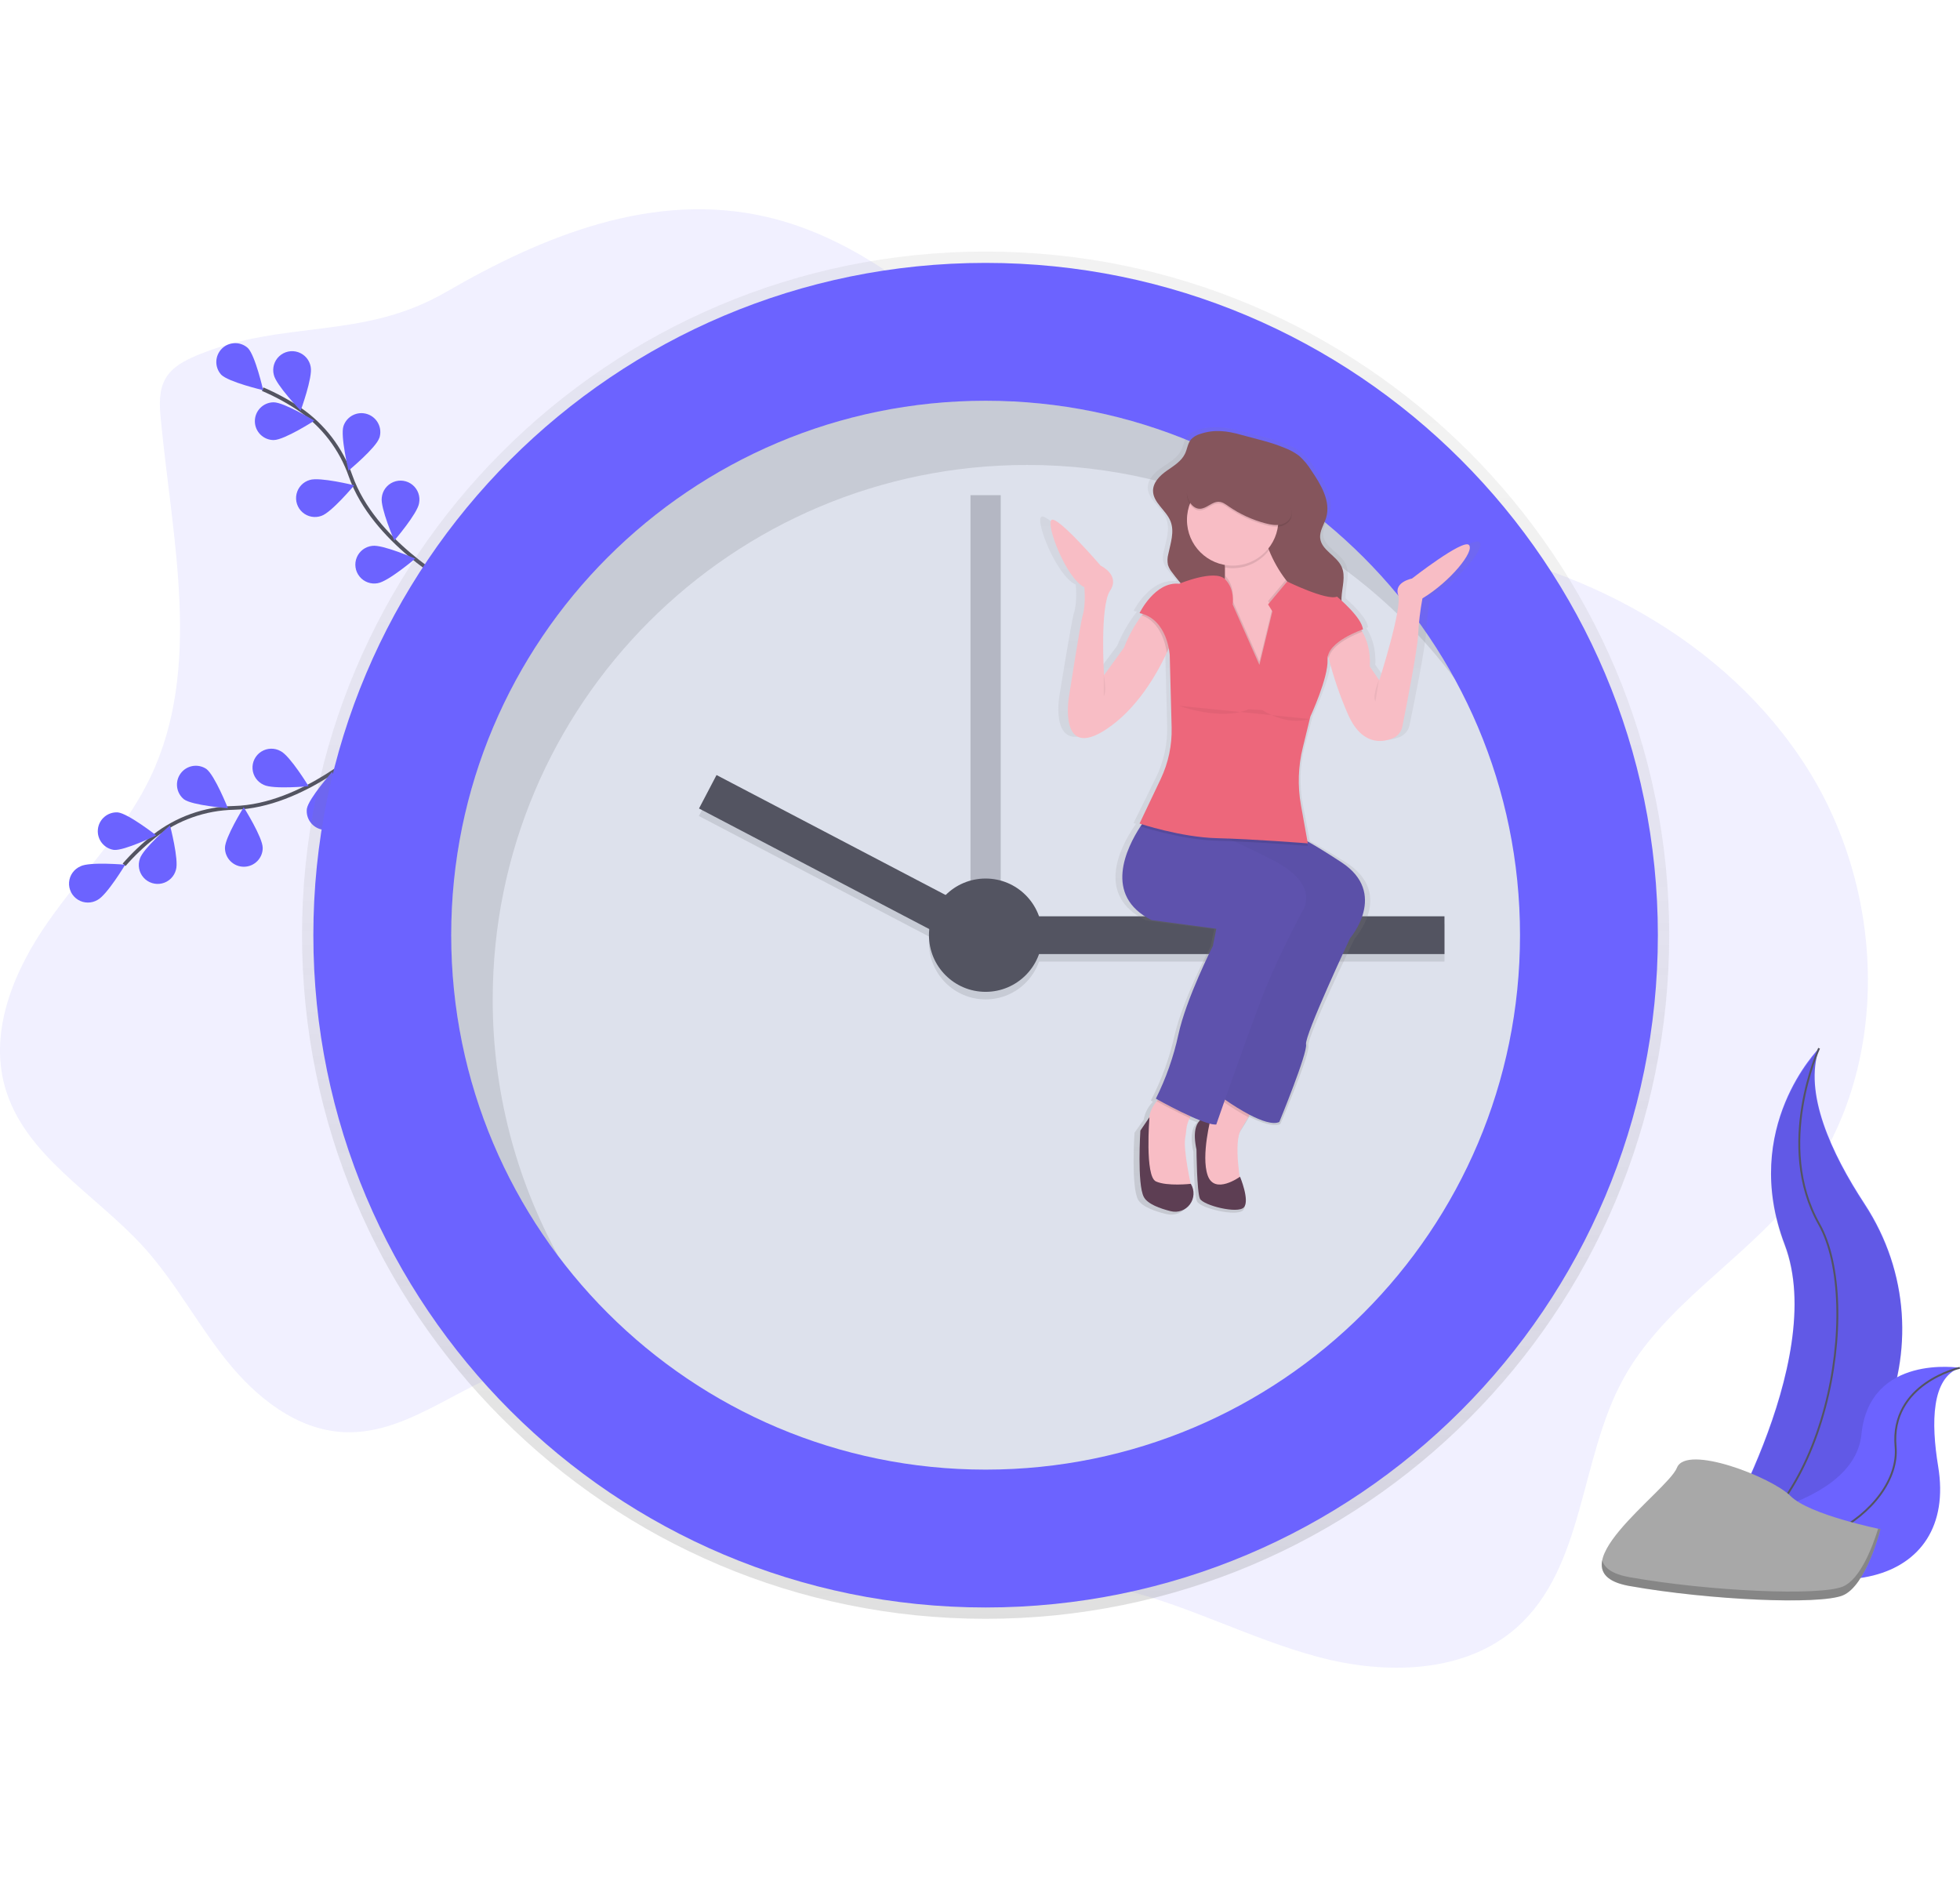
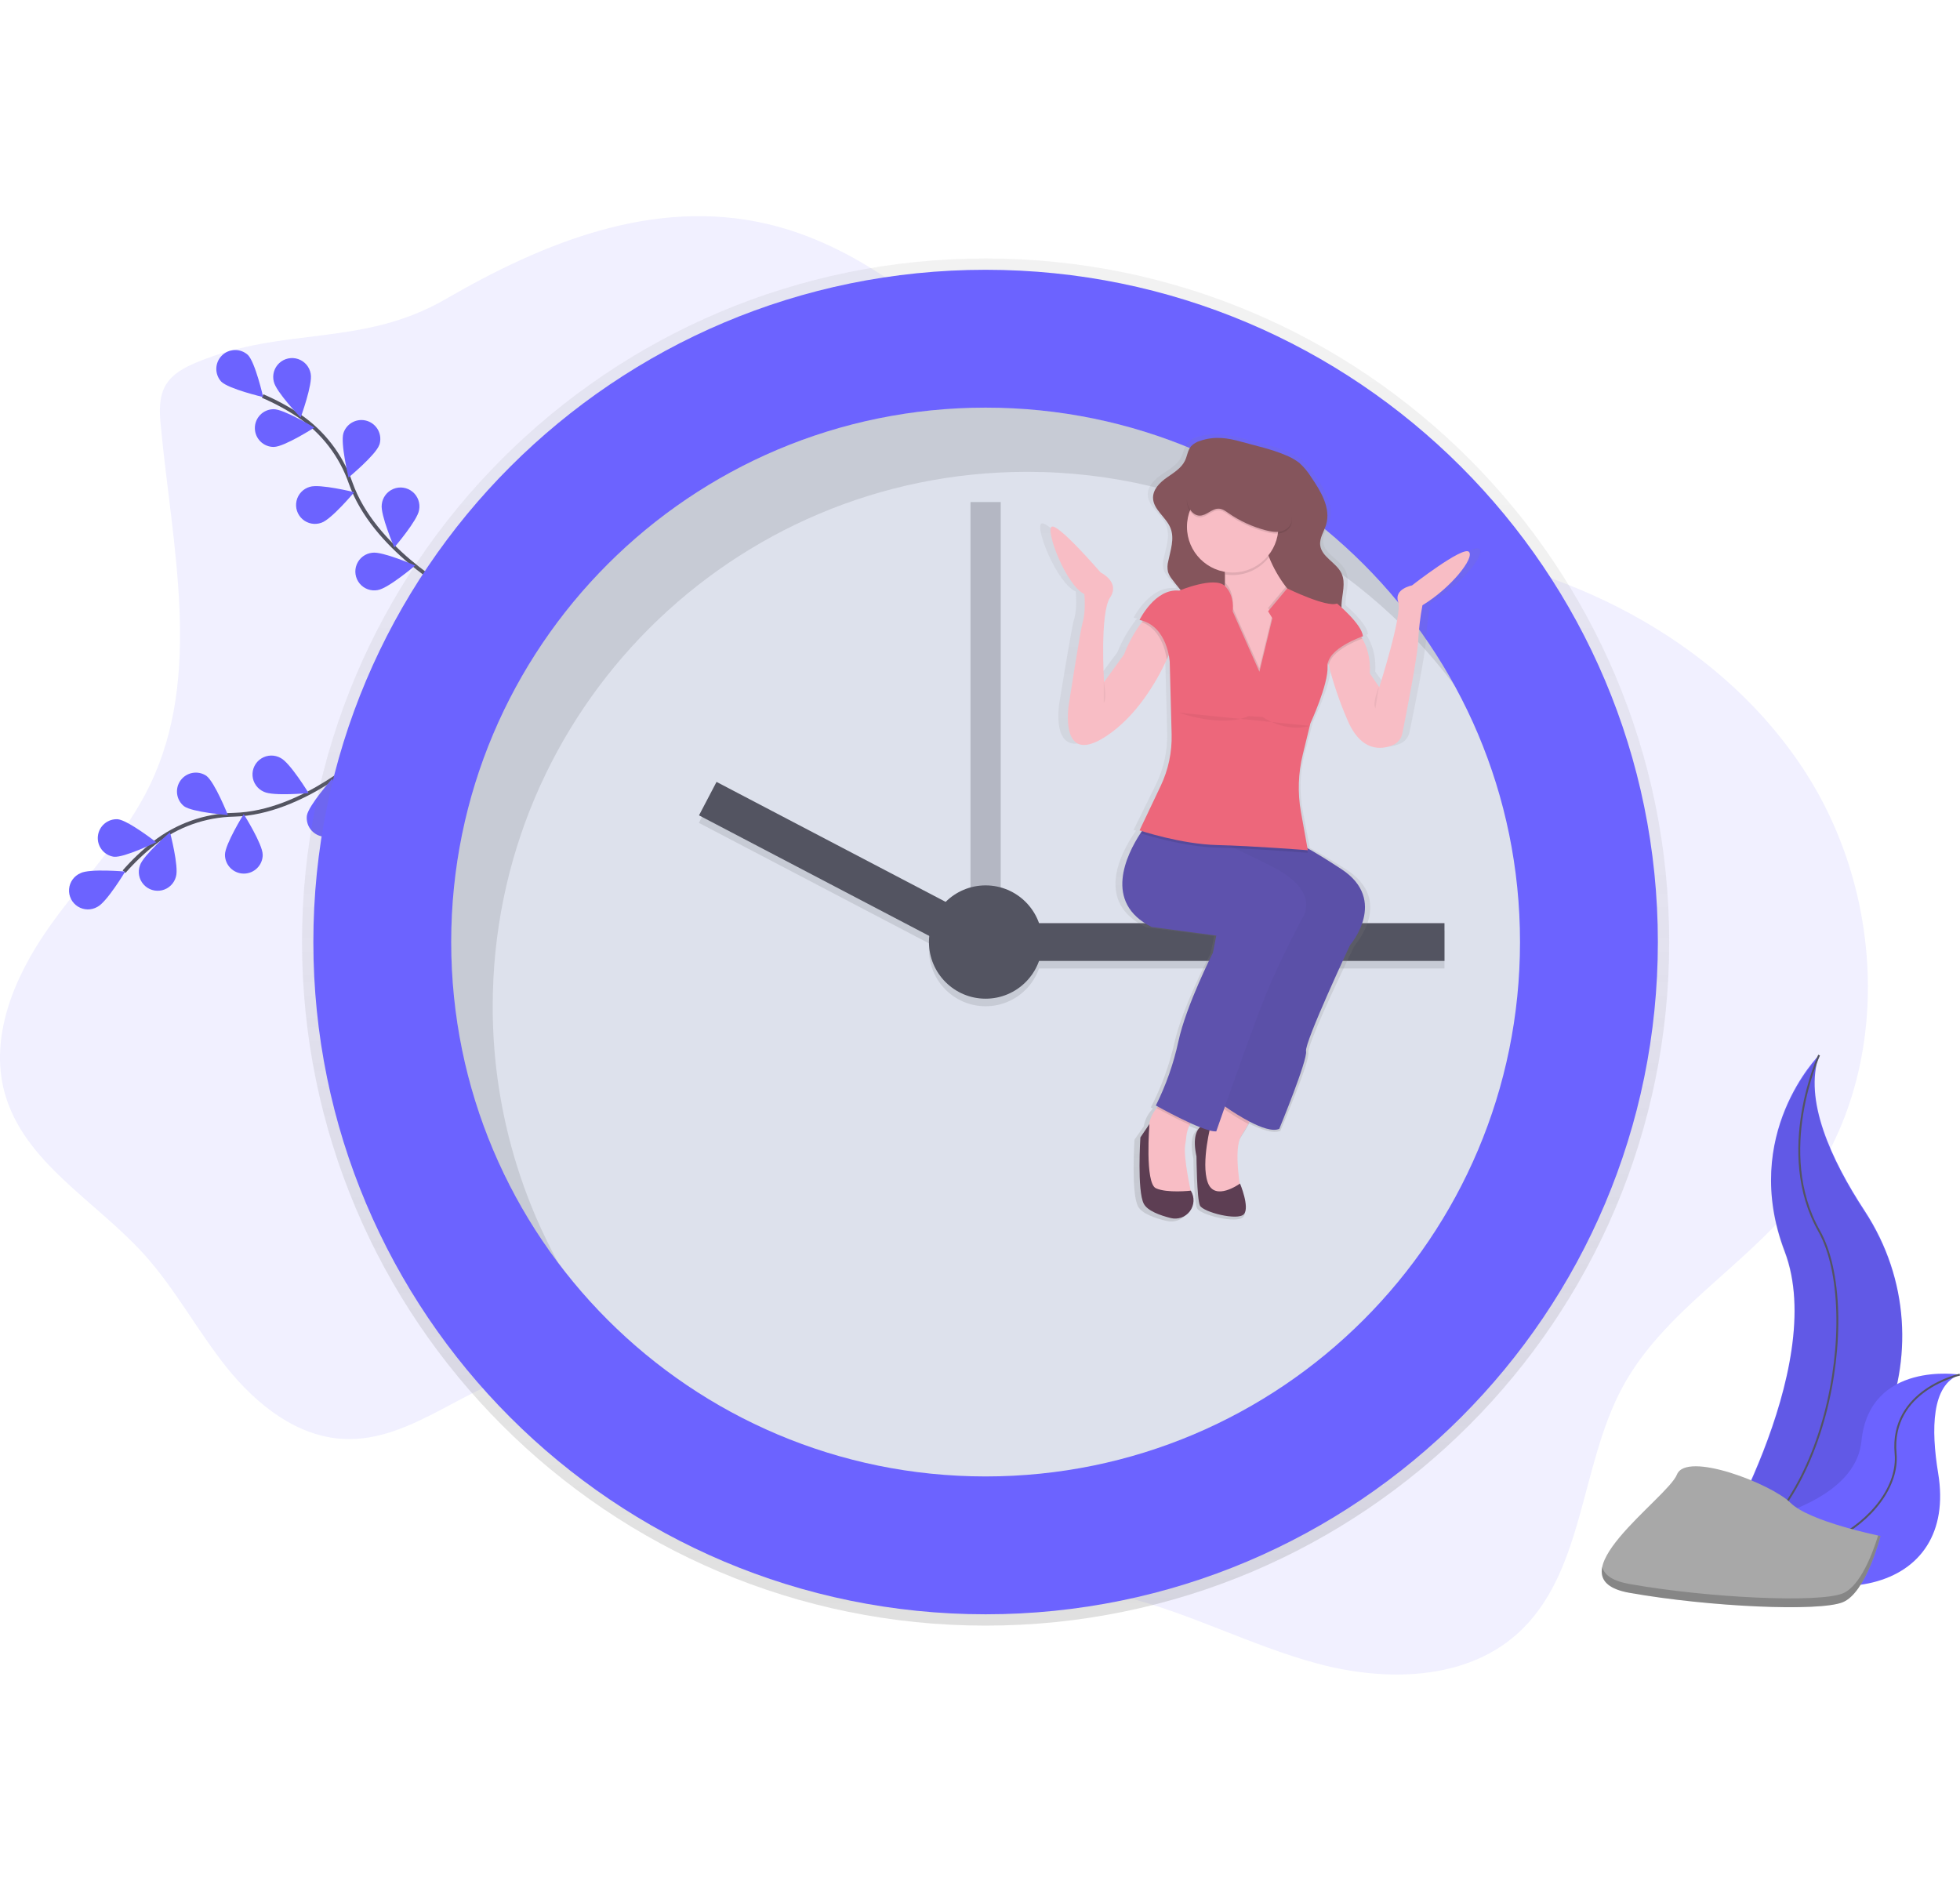
- <svg xmlns="http://www.w3.org/2000/svg" xmlns:xlink="http://www.w3.org/1999/xlink" id="2b8e3008-3352-469a-8231-8c916447ef06" data-name="Layer 1" width="250.94" height="240.29" viewBox="0 0 1037.94 772.29">
+ <svg xmlns="http://www.w3.org/2000/svg" xmlns:xlink="http://www.w3.org/1999/xlink" id="2b8e3008-3352-469a-8231-8c916447ef06" data-name="Layer 1" width="300.94" height="290.29" viewBox="0 0 1037.94 772.29">
  <defs>
    <linearGradient id="60672ce7-bfbc-4a60-a482-eb57e060a9c7" x1="521.94" y1="746.41" x2="521.94" y2="22.41" gradientUnits="userSpaceOnUse">
      <stop offset="0" stop-color="gray" stop-opacity="0.25" />
      <stop offset="0.54" stop-color="gray" stop-opacity="0.12" />
      <stop offset="1" stop-color="gray" stop-opacity="0.1" />
    </linearGradient>
    <linearGradient id="b310ffb6-9937-4369-8bc9-4e3f67e27eb9" x1="748.44" y1="596.28" x2="748.44" y2="179.26" xlink:href="#60672ce7-bfbc-4a60-a482-eb57e060a9c7" />
  </defs>
  <path d="M185.48,141.19c-6.46,2.68-13.09,6.12-16.64,12.15-3.76,6.37-3.31,14.28-2.61,21.65,6.1,63.92,22.17,131.9-5.58,189.8-13.47,28.09-36,50.6-53.92,76.11s-31.45,57.36-23.13,87.37c10.16,36.67,48.08,57,73.64,85.22,16.73,18.45,28.46,40.87,44.07,60.28s37,36.51,61.92,37.65c35.84,1.65,65-29.3,100.14-36.47,36-7.34,72.25,11.34,101.44,33.7s55.74,49.45,89.75,63.41c37.56,15.43,79.9,13.07,119.44,22.34,36,8.45,69.14,26.42,104.88,36s77.63,9,105.32-15.47c36.09-32,33.25-89,56.3-131.33,21.41-39.33,63.32-62.81,91.53-97.58,50.76-62.58,49.1-158.23,6-226.29s-121.17-109.27-201-120c-36-4.83-73.07-4.17-107.68-15.16C636.71,195.17,581.58,89.83,487,67.91,426.88,54,368.41,78.09,317.2,107.74,272.75,133.48,231.74,122,185.48,141.19Z" transform="translate(-81.08 -63.86)" fill="#6c63ff" opacity="0.1" />
  <path d="M275.76,347.69S241.63,379.9,205,380.86a71.09,71.09,0,0,0-42.37,15.07A119.57,119.57,0,0,0,146.79,411" transform="translate(-81.08 -63.86)" fill="none" stroke="#535461" stroke-miterlimit="10" stroke-width="2" />
  <path d="M123.69,411.79c4.92-2.5,23.7-.84,23.7-.84s-9.74,16.15-14.66,18.65a10,10,0,1,1-9-17.81Z" transform="translate(-81.08 -63.86)" fill="#6c63ff" />
  <path d="M143.46,383.24c5.49.58,20.35,12.18,20.35,12.18s-17,8.26-22.44,7.69a10,10,0,0,1,2.09-19.87Z" transform="translate(-81.08 -63.86)" fill="#6c63ff" />
  <path d="M190.34,360.23c4.44,3.27,11.42,20.79,11.42,20.79s-18.81-1.43-23.25-4.69a10,10,0,0,1,11.83-16.1Z" transform="translate(-81.08 -63.86)" fill="#6c63ff" />
  <path d="M229.73,350.82c4.93,2.47,14.77,18.56,14.77,18.56s-18.78,1.77-23.71-.7a10,10,0,1,1,8.94-17.86Z" transform="translate(-81.08 -63.86)" fill="#6c63ff" />
  <path d="M174.26,413.63c1.64-5.27-3.16-23.51-3.16-23.51s-14.28,12.32-15.92,17.59a10,10,0,1,0,19.08,5.92Z" transform="translate(-81.08 -63.86)" fill="#6c63ff" />
  <path d="M220.19,402c0-5.52-10.05-21.48-10.05-21.48s-9.94,16-9.93,21.54a10,10,0,0,0,20-.06Z" transform="translate(-81.08 -63.86)" fill="#6c63ff" />
  <path d="M263.28,384.64c.92-5.44-6.28-22.87-6.28-22.87s-12.51,14.12-13.42,19.56a10,10,0,0,0,19.7,3.32Z" transform="translate(-81.08 -63.86)" fill="#6c63ff" />
  <path d="M320.11,262.39S279,239.81,266.78,205.22a71.09,71.09,0,0,0-27.37-35.69,119.57,119.57,0,0,0-19.24-10.4" transform="translate(-81.08 -63.86)" fill="none" stroke="#535461" stroke-miterlimit="10" stroke-width="2" />
  <path d="M212.37,137.38c3.89,3.91,8.08,22.3,8.08,22.3s-18.36-4.3-22.25-8.22a10,10,0,0,1,14.17-14.08Z" transform="translate(-81.08 -63.86)" fill="#6c63ff" />
  <path d="M245.62,147.41c1.14,5.4-5.33,23.11-5.33,23.11s-13.07-13.59-14.21-19a10,10,0,1,1,19.55-4.12Z" transform="translate(-81.08 -63.86)" fill="#6c63ff" />
  <path d="M281.92,185c-1.74,5.23-16.27,17.26-16.27,17.26s-4.42-18.33-2.68-23.57a10,10,0,0,1,19,6.31Z" transform="translate(-81.08 -63.86)" fill="#6c63ff" />
  <path d="M303,219.55c-.83,5.45-13.12,19.76-13.12,19.76s-7.46-17.32-6.63-22.77a10,10,0,1,1,19.75,3Z" transform="translate(-81.08 -63.86)" fill="#6c63ff" />
  <path d="M226.16,186.07c5.52-.06,21.4-10.24,21.4-10.24s-16.11-9.8-21.63-9.74a10,10,0,1,0,.23,20Z" transform="translate(-81.08 -63.86)" fill="#6c63ff" />
  <path d="M251.32,226.21c5.24-1.71,17.35-16.17,17.35-16.17s-18.31-4.53-23.55-2.82a10,10,0,1,0,6.2,19Z" transform="translate(-81.08 -63.86)" fill="#6c63ff" />
  <path d="M281.12,261.87c5.46-.8,19.84-13,19.84-13s-17.28-7.56-22.73-6.76a10,10,0,1,0,2.9,19.77Z" transform="translate(-81.08 -63.86)" fill="#6c63ff" />
  <circle cx="521.94" cy="384.41" r="362" fill="url(#60672ce7-bfbc-4a60-a482-eb57e060a9c7)" />
  <circle cx="521.94" cy="384.41" r="356" fill="#6c63ff" />
  <circle cx="521.94" cy="384.41" r="283" fill="#dde1ec" />
  <rect x="513.94" y="151.41" width="16" height="250" fill="#535461" opacity="0.3" />
  <g opacity="0.1">
    <rect x="538.94" y="378.41" width="226" height="20" />
    <rect x="516.95" y="333.31" width="20" height="160.52" transform="translate(-164.99 624.63) rotate(-62.36)" />
    <circle cx="521.94" cy="388.41" r="30" />
  </g>
  <rect x="538.94" y="374.41" width="226" height="20" fill="#535461" />
  <rect x="446.69" y="399.57" width="160.52" height="20" transform="translate(169.1 -261.59) rotate(27.64)" fill="#535461" />
  <circle cx="521.94" cy="384.41" r="30" fill="#535461" />
  <g opacity="0.1">
    <path d="M342,482.27c0-156.3,126.7-283,283-283A282.56,282.56,0,0,1,851.16,312.11C803,224.59,710,165.27,603,165.27c-156.3,0-283,126.7-283,283a281.74,281.74,0,0,0,56.87,170.16A281.71,281.71,0,0,1,342,482.27Z" transform="translate(-81.08 -63.86)" />
  </g>
  <path d="M864.5,240.09c-3.36-3.23-31.64,18-31.64,18s-10.07,1.84-7.67,8.75-10.55,45.61-10.55,45.61l-5.27-7.37c.51-8.65-1.87-14.78-4.19-18.6-.19-.31-.38-.61-.57-.89l.92-.32c-.35-4.72-7.9-11.91-11.91-15.43,0-.51,0-1,0-1.52.25-5.64,2.51-11.59,0-16.7-2.84-5.83-11.15-8.76-11.85-15.16-.42-3.82,2.16-7.27,3.3-10.95,2.72-8.8-2.93-17.78-8.33-25.36a35.47,35.47,0,0,0-6.61-7.62,32.08,32.08,0,0,0-7.94-4.24c-7.91-3.2-16-4.81-24.16-7-7.83-2.08-15.05-3.07-23-.46a11.31,11.31,0,0,0-5,2.87c-1.89,2.12-2.14,5.14-3.38,7.67-2,4.07-6.31,6.5-10.12,9.11s-7.63,6.19-7.65,10.69c0,6.39,7.3,10.41,9.74,16.36,2.28,5.54,0,11.71-1.27,17.55a11.79,11.79,0,0,0-.15,5.79,12.44,12.44,0,0,0,2.24,3.9c1.51,2,3.13,3.86,4.74,5.76l-.74.29c-13.42-1.38-22.05,15.66-22.05,15.66.62.13,1.21.28,1.79.45l-.57.74a72.75,72.75,0,0,0-9.85,17.23l-11,14.74s-2.4-36.86,3.36-45.15-5.27-13.36-5.27-13.36-24-26.72-27.33-24.42,8.15,31.33,18.22,35.94c0,0,1,9.21-1,15.2-1.21,3.79-7.67,43.77-7.67,43.77s-5.75,33.63,20.62,17c17.13-10.78,28.2-29.34,33.84-41q.59-1.23,1.11-2.35a28.15,28.15,0,0,1,.53,3.75l1,38.53a58.48,58.48,0,0,1-6.06,27.52L681.36,388.9l1.31.4-.79,1.14c-7.74,11.39-20.9,37,6.19,50.05l36,4.61-1.92,9.21s-14.86,28.1-19.18,47.45a142.19,142.19,0,0,1-12.47,34.09l1.11.59c-.23.26-.47.53-.7.81a17.38,17.38,0,0,0-4.16,8.72l-4.88,6.92s-1.92,28.56,1.92,35.48c2.1,3.78,9.07,6.18,15,7.58,8.8,2.09,15.9-7,11.23-14.49l-.06-.1h-.09c-1-4.65-4.06-19.08-3.06-24.56.28-1.56.54-3.11.67-4.69a16.58,16.58,0,0,1,1.86-5.93c.16-.31.33-.61.5-.91l.52.22c1.61.69,3.2,1.34,4.71,1.91-2.34,2.13-4,6.54-2,15.61,0,0,.19,22.69,1.92,26.26s21.09,8.29,24.45,4.61-2.16-16.36-2.16-16.36l-.17.12c-1.11-7.35-2.48-20.51.89-25.69,1.36-2.09,2.68-4.25,3.86-6.27l.73-1.25h0c6.26,3.12,12.88,5.47,16.5,3.84,0,0,15.82-36.86,14.86-41.46s24.45-56.67,24.45-56.67,21.57-24-4.79-40.54c-8.37-5.27-14.47-8.81-18.9-11.2L771,379a70.92,70.92,0,0,1,1-30.66L776,333.08h0l.33-1.3s10.07-20.73,9.59-30.41a7,7,0,0,1,.25-2.23c.11.46.23.94.36,1.44a185.88,185.88,0,0,0,10.42,29.36c7.65,17.26,19,15.89,25.22,13.44a8.61,8.61,0,0,0,5.31-6.22c2.24-10.74,8.39-40.83,8.78-49.14a139.79,139.79,0,0,1,2.4-19.35C854.44,259.44,867.86,243.32,864.5,240.09Z" transform="translate(-81.08 -63.86)" fill="url(#b310ffb6-9937-4369-8bc9-4e3f67e27eb9)" />
  <path d="M747.11,535.31s-2.11,4.23-5,9.31c-1.13,2-2.39,4.15-3.68,6.22-4.57,7.31,0,30.6,0,30.6l-10,1.37-10-5-1.83-16.9V548.55L728,535.8l5-5.52Z" transform="translate(-81.08 -63.86)" fill="#f8bdc5" />
  <g opacity="0.1">
    <path d="M747.11,535.31s-2.11,4.23-5,9.31a123.85,123.85,0,0,1-12.78-7.86l-.88-.62-.47-.34,5-5.52Z" transform="translate(-81.08 -63.86)" />
  </g>
  <path d="M796,449.89s-24.21,51.61-23.29,56.18-14.16,41.11-14.16,41.11c-3.44,1.62-9.76-.71-15.72-3.8a123.23,123.23,0,0,1-13-8l-.88-.62-.53-.38,39.74-110.08L733,398.51l-2.6-1.91L714.68,385l48,8.68s1.67-.21,10.5,4.73c4.24,2.37,10.13,5.92,18.27,11.26C816.54,426.14,796,449.89,796,449.89Z" transform="translate(-81.08 -63.86)" fill="#5e52ad" />
  <g opacity="0.03">
    <path d="M796,449.89s-24.21,51.61-23.29,56.18-14.16,41.11-14.16,41.11c-3.44,1.62-9.76-.71-15.72-3.8a123.23,123.23,0,0,1-13-8l-.88-.62-.53-.38,39.74-110.08L733,398.51l-2.6-1.91L714.68,385l48,8.68s1.67-.21,10.5,4.73c4.24,2.37,10.13,5.92,18.27,11.26C816.54,426.14,796,449.89,796,449.89Z" transform="translate(-81.08 -63.86)" />
  </g>
  <path d="M722.45,544.44s-11.88-1.83-7.76,17.36c0,0,.18,22.5,1.83,26s20.1,8.22,23.29,4.57-2.06-16.21-2.06-16.21-13.47,9.82-17.13-.69S722.45,544.44,722.45,544.44Z" transform="translate(-81.08 -63.86)" fill="#5d3e53" />
  <path d="M714.22,540.79a14.4,14.4,0,0,0-3.11,4.32,16.92,16.92,0,0,0-1.77,5.88c-.12,1.56-.37,3.11-.63,4.65-1.14,6.51,3.23,25.8,3.23,25.8l-17.36,2.74-6.39-6.85-1.37-15.07a54.61,54.61,0,0,0,2.74-16c0-3.93,2-7.44,4-10a27.5,27.5,0,0,1,4.63-4.59S717.88,537.59,714.22,540.79Z" transform="translate(-81.08 -63.86)" fill="#f8bdc5" />
  <g opacity="0.1">
    <path d="M714.22,540.79a14.4,14.4,0,0,0-3.11,4.32c-7.11-3.21-14.58-7.26-17.3-8.76l-.21-.11a27.5,27.5,0,0,1,4.63-4.59S717.88,537.59,714.22,540.79Z" transform="translate(-81.08 -63.86)" />
  </g>
  <path d="M770.41,436.19S759,457.66,751.68,475.47c-4.8,11.7-14.72,39.56-21,57.3l-.92,2.62c-2.76,7.85-4.6,13.16-4.6,13.16a11.89,11.89,0,0,1-3.59-.53c-1.08-.29-2.29-.68-3.58-1.16l-1.45-.55c-1.44-.56-3-1.21-4.49-1.89-7.26-3.24-15-7.46-17.81-9l-1.06-.59A144.48,144.48,0,0,0,705.09,501c4.11-19.18,18.27-47,18.27-47l1.83-9.14-34.26-4.57c-25.81-12.9-13.27-38.33-5.9-49.62A66.66,66.66,0,0,1,689.1,385L716.51,391s4.32,1.38,13.92,5.63l4.41,2c5.38,2.47,12,5.65,20,9.73C781.82,422,770.41,436.19,770.41,436.19Z" transform="translate(-81.08 -63.86)" fill="#5e52ad" />
  <path d="M711.77,580.07a9.7,9.7,0,0,1-10.7,14.36c-5.61-1.39-12.26-3.77-14.26-7.52-3.65-6.85-1.83-35.17-1.83-35.17l4.8-7.08s-2.51,31.29,3.43,34,18.5,1.27,18.5,1.27Z" transform="translate(-81.08 -63.86)" fill="#5d3e53" />
  <path d="M716.63,182.86a10.68,10.68,0,0,0-4.8,2.85c-1.8,2.1-2,5.1-3.22,7.61-1.9,4-6,6.45-9.64,9s-7.27,6.14-7.29,10.6c0,6.34,7,10.32,9.28,16.21,2.17,5.5,0,11.61-1.21,17.4a12.15,12.15,0,0,0-.14,5.74,12.47,12.47,0,0,0,2.14,3.87c4.41,6,9.89,11.32,12.84,18.15,2.24,5.19,2.86,10.92,3.45,16.55.85,8.1,1.7,16.35.16,24.35a2.46,2.46,0,0,0,0,1.47,2.28,2.28,0,0,0,1.17,1,24,24,0,0,0,32.49-12c2-4.53,2.77-10,6.73-12.94a3.37,3.37,0,0,1,1.61-.73,4.71,4.71,0,0,1,2.6.87c5.14,2.78,11.37,2.86,17.1,1.72,3.46-.69,7-1.92,9.29-4.62,4.51-5.36,2-13.37,2.3-20.36.24-5.59,2.39-11.49,0-16.55-2.7-5.78-10.63-8.68-11.29-15-.4-3.78,2.06-7.21,3.15-10.85,2.59-8.73-2.79-17.63-7.93-25.14a34.81,34.81,0,0,0-6.29-7.55,30.19,30.19,0,0,0-7.56-4.2c-7.53-3.17-15.21-4.77-23-6.93C731.11,181.25,724.24,180.26,716.63,182.86Z" transform="translate(-81.08 -63.86)" fill="#85555c" />
  <path d="M754.88,313.32H728.38V270.38a80,80,0,0,0,1.38-12.5c0-1.41,0-2.85,0-4.3-.25-5.12-1.31-10.23-4.09-13.35-7.31-8.22,23.75-6.85,23.75-6.85a77.31,77.31,0,0,0,3.7,11.06,67.25,67.25,0,0,0,8.9,15.67,36.26,36.26,0,0,0,12.07,10.27C792.33,279.52,754.88,313.32,754.88,313.32Z" transform="translate(-81.08 -63.86)" fill="#f8bdc5" />
  <g opacity="0.1">
    <path d="M753.09,244.44a24.25,24.25,0,0,1-23.36,9.14c-.25-5.12-1.31-10.23-4.09-13.35-7.31-8.22,23.75-6.85,23.75-6.85A77.31,77.31,0,0,0,753.09,244.44Z" transform="translate(-81.08 -63.86)" />
  </g>
  <circle cx="652.78" cy="164.51" r="24.21" fill="#f8bdc5" />
  <path d="M834.35,269.93a143.91,143.91,0,0,0-2.28,19.18c-.37,8.23-6.23,38.07-8.37,48.72a8.45,8.45,0,0,1-5.06,6.17c-5.94,2.43-16.74,3.79-24-13.32a189.36,189.36,0,0,1-9.93-29.1,78.65,78.65,0,0,1-2-10.18l16-8.68a19.71,19.71,0,0,1,3.78,4.85c2.21,3.79,4.48,9.87,4,18.44l5,7.31s12.33-38.37,10-45.22,7.31-8.68,7.31-8.68,26.95-21,30.15-17.81S849.42,260.79,834.35,269.93Z" transform="translate(-81.08 -63.86)" fill="#f8bdc5" />
  <path d="M703.26,288.2a108,108,0,0,1-4.3,10.5c-5.38,11.57-15.92,30-32.24,40.66-25.12,16.44-19.64-16.9-19.64-16.9s6.15-39.64,7.31-43.39c1.83-5.94.91-15.07.91-15.07-9.59-4.57-20.55-33.34-17.36-35.63s26,24.21,26,24.21,10.51,5,5,13.25-3.2,44.76-3.2,44.76L676.31,296a72.9,72.9,0,0,1,9.39-17.08c2-2.73,3.4-4.38,3.4-4.38Z" transform="translate(-81.08 -63.86)" fill="#f8bdc5" />
  <g opacity="0.1">
    <path d="M802.5,287.57c-3.36,1.24-16.37,6.49-17.81,14a78.65,78.65,0,0,1-2-10.18l16-8.68A19.71,19.71,0,0,1,802.5,287.57Z" transform="translate(-81.08 -63.86)" />
  </g>
  <g opacity="0.1">
    <path d="M703.26,288.2a108,108,0,0,1-4.3,10.5c-.62-4.52-3.17-16.08-13.26-19.81,2-2.73,3.4-4.38,3.4-4.38Z" transform="translate(-81.08 -63.86)" />
  </g>
  <g opacity="0.1">
    <path d="M754.88,313.32H728.38V270.38a80,80,0,0,0,1.38-12.5c5.45,5.26,4.1,13.41,4.1,13.41l14.16,32L754.88,275l-2.28-3.65,9.4-11.18a36.26,36.26,0,0,0,12.07,10.27C792.33,279.52,754.88,313.32,754.88,313.32Z" transform="translate(-81.08 -63.86)" />
  </g>
  <g opacity="0.1">
    <path d="M773.6,401s-20.76-1.65-38.77-2.43l-1.81-.08c-2.56-.1-5-.18-7.39-.24-17.48-.42-37.25-6.53-40.61-7.6A66.66,66.66,0,0,1,689.1,385L716.51,391s4.32,1.38,13.92,5.63L714.68,385l48,8.68s1.67-.21,10.5,4.73Z" transform="translate(-81.08 -63.86)" />
  </g>
  <path d="M754.88,276.78l-2.28-3.65L762.74,261s20.91,10.25,26.39,8c0,0,13.25,11,13.7,17.36,0,0-19.18,6.39-18.73,16S775,332.5,775,332.5l-4,16.42a73.09,73.09,0,0,0-1,30.4l3.65,20.33s-28.78-2.28-48-2.74-41.11-7.76-41.11-7.76l11.21-23.59a60,60,0,0,0,5.78-27.28l-1-38.19s-.91-19.18-16-22.38c0,0,8.22-16.9,21-15.53,0,0,18.62-7.77,24.15-2.52s4.17,13.48,4.17,13.48l14.16,32Z" transform="translate(-81.08 -63.86)" fill="#ed677b" />
  <g opacity="0.1">
    <path d="M716.39,223.38c3.67,0,6.55-3.89,10.22-3.69,1.9.1,3.53,1.31,5.1,2.4a62.25,62.25,0,0,0,19.51,9c2.71.72,5.58,1.26,8.3.6s5.27-2.8,5.58-5.59a9.53,9.53,0,0,0-.48-3.63,44.87,44.87,0,0,0-19.54-25.79c-3.8-2.33-8.44-4.11-12.65-2.65-3.8,1.31-6.25,4.87-9,7.8a34.2,34.2,0,0,1-7,5.68c-2,1.21-5,2-6.15,4.22C708.11,215.87,711.52,223.34,716.39,223.38Z" transform="translate(-81.08 -63.86)" />
  </g>
  <path d="M716.39,222.47c3.67,0,6.55-3.89,10.22-3.69,1.9.1,3.53,1.31,5.1,2.4a62.25,62.25,0,0,0,19.51,9c2.71.72,5.58,1.26,8.3.6s5.27-2.8,5.58-5.59a9.53,9.53,0,0,0-.48-3.63,44.87,44.87,0,0,0-19.54-25.79c-3.8-2.33-8.44-4.11-12.65-2.65-3.8,1.31-6.25,4.87-9,7.8a34.2,34.2,0,0,1-7,5.68c-2,1.21-5,2-6.15,4.22C708.11,215,711.52,222.42,716.39,222.47Z" transform="translate(-81.08 -63.86)" fill="#85555c" />
  <path d="M705.32,326.79s22.38,8.22,37,1.83l7.31.46s12.15,8.52,25,4.71" transform="translate(-81.08 -63.86)" opacity="0.05" />
  <path d="M811.29,313.09s-3.65,8.68-1.83,11.42" transform="translate(-81.08 -63.86)" opacity="0.05" />
  <path d="M665.58,310.35s1.83,8.68,0,11.42" transform="translate(-81.08 -63.86)" opacity="0.05" />
  <path d="M1044.4,508.14s-41.84,41.84-18.22,103.92S985.7,777.38,985.7,777.38s.69-.1,2-.32c85.93-15.17,128.62-113.44,80.84-186.45C1050.73,563.46,1036.15,531.62,1044.4,508.14Z" transform="translate(-81.08 -63.86)" fill="#6c63ff" />
  <path d="M1044.4,508.84s-41.84,41.84-18.22,103.92S985.7,778.07,985.7,778.07s.69-.1,2-.32c85.93-15.17,128.62-113.44,80.84-186.45C1050.73,564.16,1036.15,532.32,1044.4,508.84Z" transform="translate(-81.08 -63.86)" opacity="0.1" />
  <path d="M1044.4,508.14s-23.62,51.28,0,93.12,4,159.25-58.71,176.12" transform="translate(-81.08 -63.86)" fill="none" stroke="#535461" stroke-miterlimit="10" />
  <path d="M1118.92,677.36s-47.74-7.6-52.09,35.18S975,761.25,975,761.25l1.64,1.09c72.2,47.4,141.23,30.19,130.82-32.75C1103.62,706.2,1103.94,682.7,1118.92,677.36Z" transform="translate(-81.08 -63.86)" fill="#6c63ff" />
  <path d="M1118.92,677.36s-37.06,8.13-34,41.83-55,74.09-109.88,42.07" transform="translate(-81.08 -63.86)" fill="none" stroke="#535461" stroke-miterlimit="10" />
  <path d="M1076.92,762.81s-37.6-7.52-47.63-17.55-55.15-27.57-60.16-15-67.68,55.15-25.07,62.67,100.27,10,112.8,5S1076.92,762.81,1076.92,762.81Z" transform="translate(-81.08 -63.86)" fill="#a8a8a8" />
  <path d="M944.06,788.24c42.62,7.52,100.27,10,112.8,5,9.55-3.82,16.18-22.16,18.8-30.7l1.25.26s-7.52,30.08-20.05,35.09-70.19,2.51-112.8-5c-12.3-2.17-15.82-7.27-14.49-13.72C930.61,783.38,934.9,786.62,944.06,788.24Z" transform="translate(-81.08 -63.86)" opacity="0.2" />
</svg>
